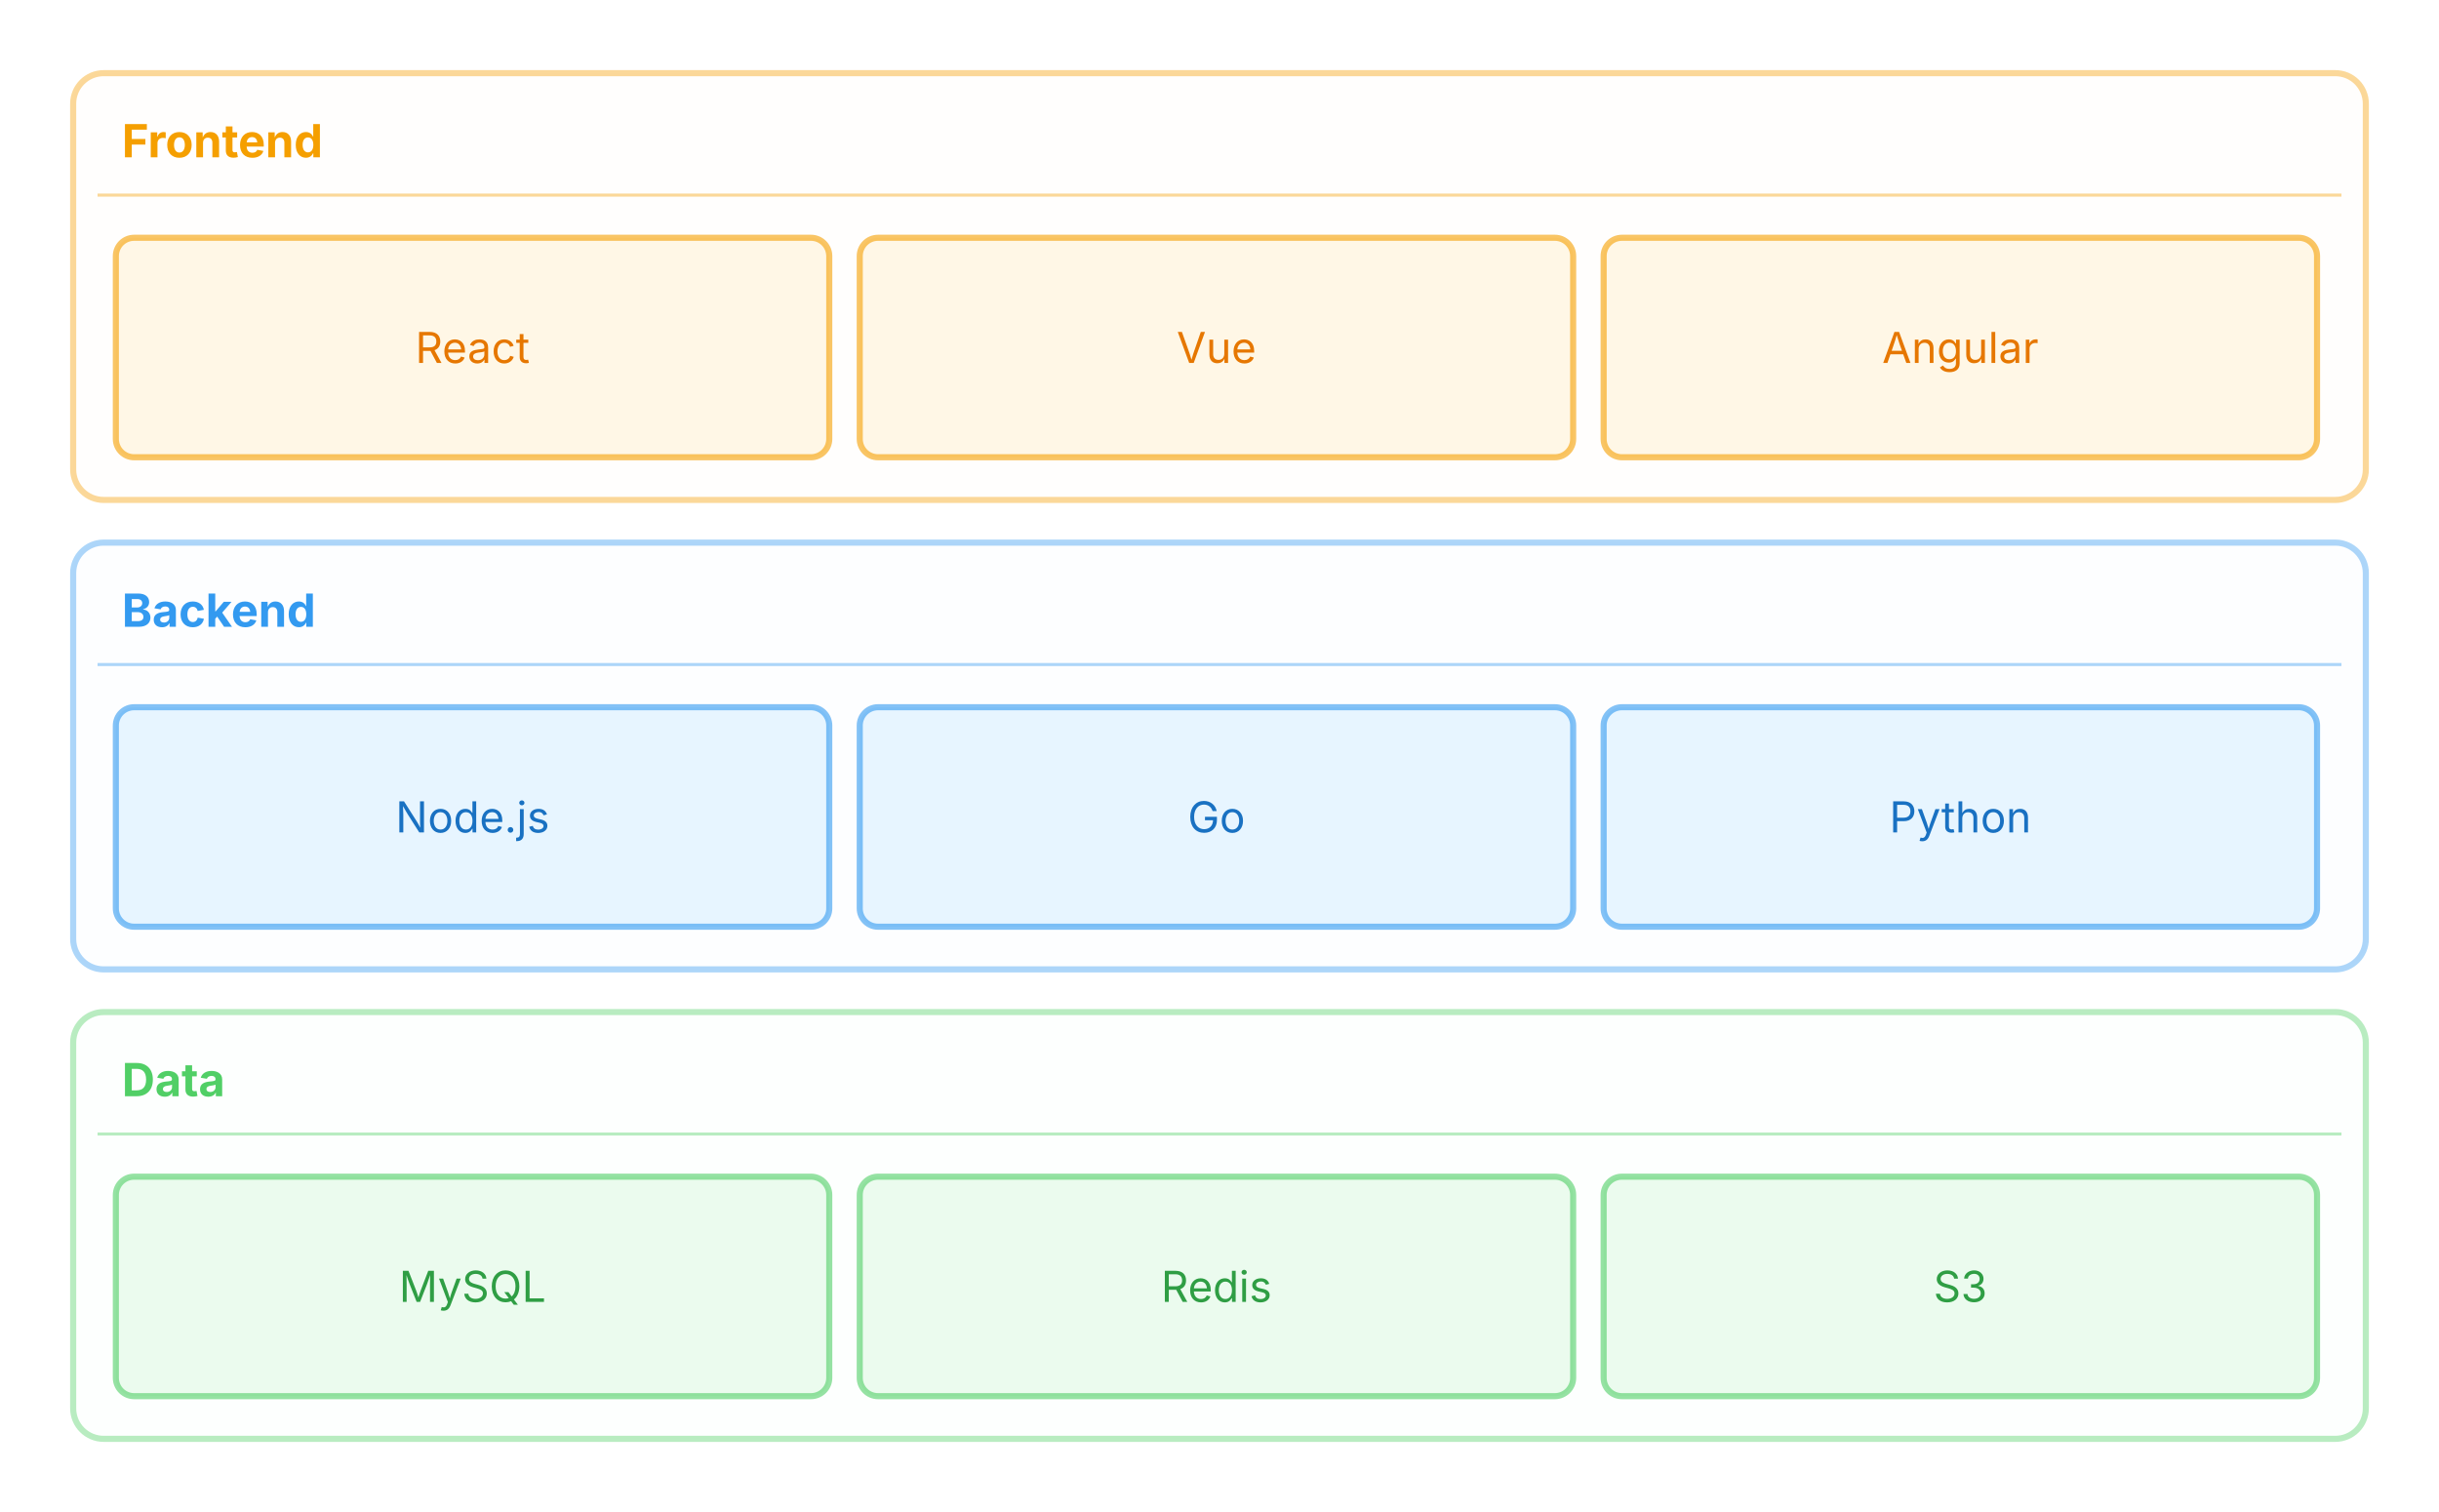
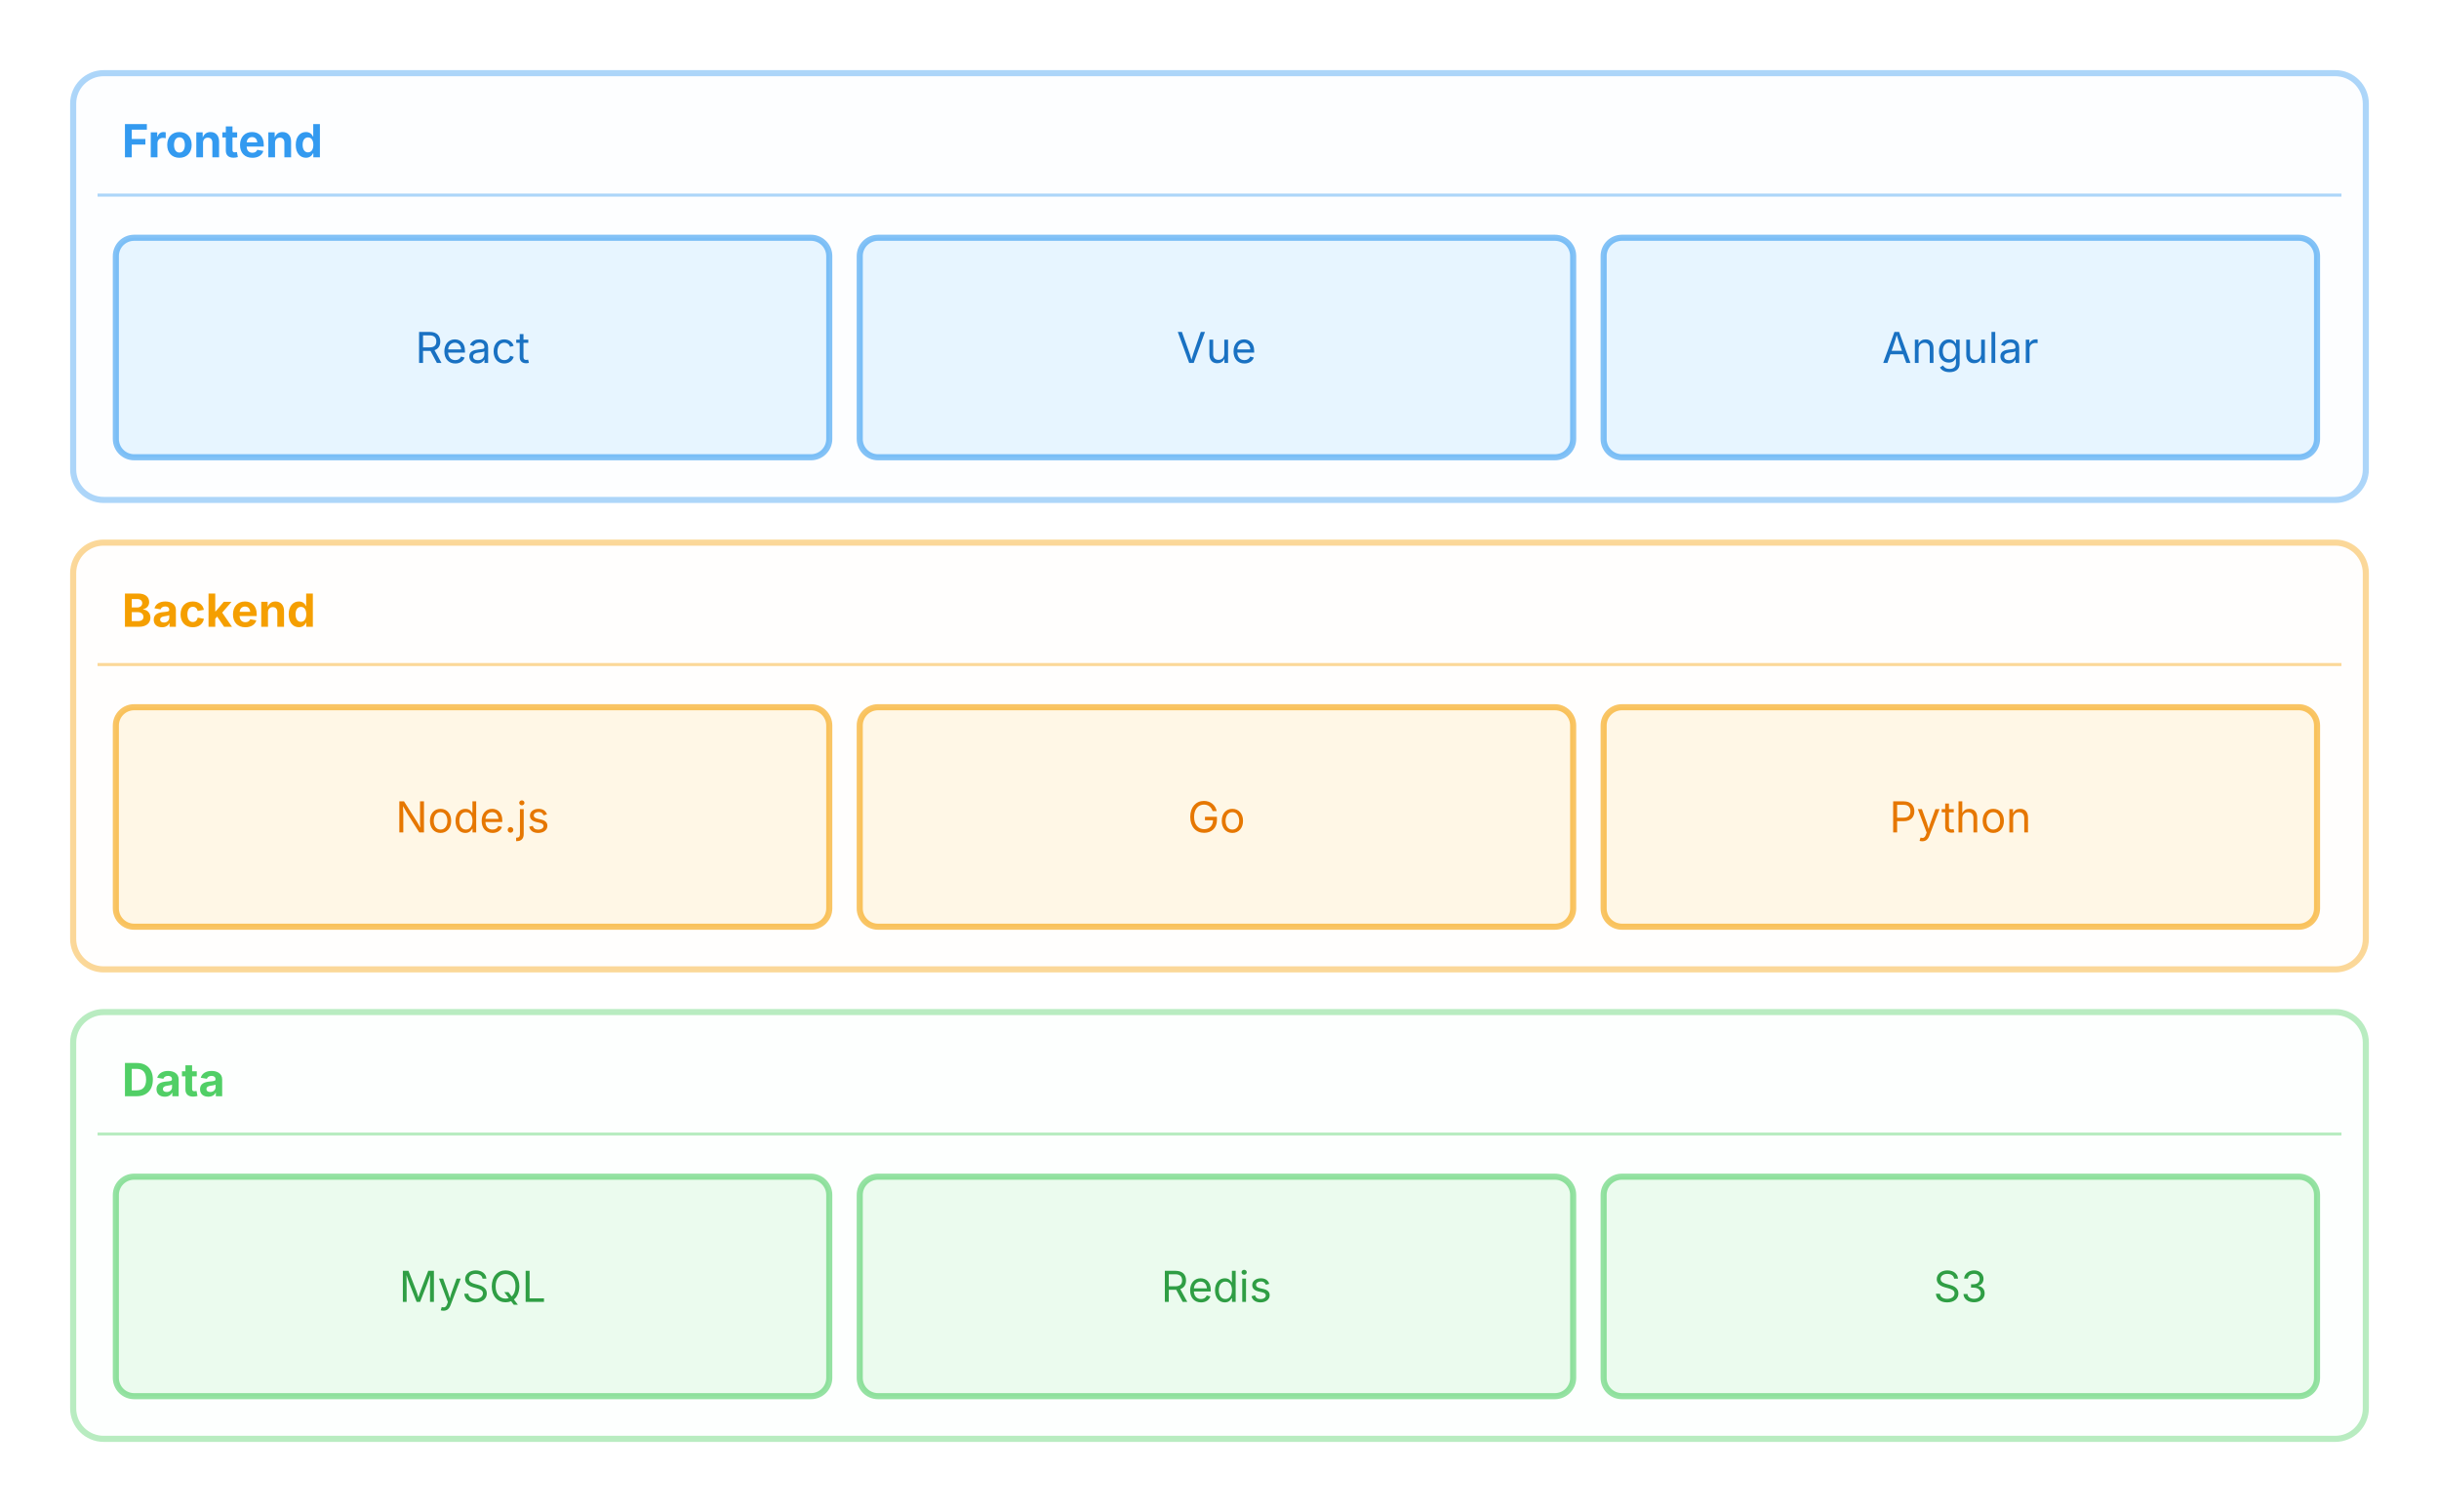
<svg xmlns="http://www.w3.org/2000/svg" width="800" height="496" viewBox="0 0 800 496">
  <g class="arch-diagram">
-     <rect x="24" y="24" width="752" height="140" rx="10" fill="#fff7e6" fill-opacity="0.08" stroke="#f59f00" stroke-opacity="0.4" stroke-width="2" />
-     <text x="40" y="46" dominant-baseline="middle" font-family="Inter, system-ui, -apple-system, sans-serif" font-size="15" fill="#f59f00" font-weight="700">Frontend</text>
-     <line x1="32" y1="64" x2="768" y2="64" stroke="#f59f00" stroke-width="1" opacity="0.4" />
-     <rect x="38" y="78" width="234" height="72" rx="6" fill="#fff7e6" stroke="#f59f00" stroke-opacity="0.6" stroke-width="2" />
-     <text x="155" y="114" text-anchor="middle" dominant-baseline="middle" font-family="Inter, system-ui, -apple-system, sans-serif" font-size="14" fill="#e67700">React</text>
-     <rect x="282" y="78" width="234" height="72" rx="6" fill="#fff7e6" stroke="#f59f00" stroke-opacity="0.6" stroke-width="2" />
-     <text x="399" y="114" text-anchor="middle" dominant-baseline="middle" font-family="Inter, system-ui, -apple-system, sans-serif" font-size="14" fill="#e67700">Vue</text>
-     <rect x="526" y="78" width="234" height="72" rx="6" fill="#fff7e6" stroke="#f59f00" stroke-opacity="0.6" stroke-width="2" />
-     <text x="643" y="114" text-anchor="middle" dominant-baseline="middle" font-family="Inter, system-ui, -apple-system, sans-serif" font-size="14" fill="#e67700">Angular</text>
-     <rect x="24" y="178" width="752" height="140" rx="10" fill="#e7f5ff" fill-opacity="0.08" stroke="#339af0" stroke-opacity="0.4" stroke-width="2" />
-     <text x="40" y="200" dominant-baseline="middle" font-family="Inter, system-ui, -apple-system, sans-serif" font-size="15" fill="#339af0" font-weight="700">Backend</text>
-     <line x1="32" y1="218" x2="768" y2="218" stroke="#339af0" stroke-width="1" opacity="0.4" />
-     <rect x="38" y="232" width="234" height="72" rx="6" fill="#e7f5ff" stroke="#339af0" stroke-opacity="0.6" stroke-width="2" />
-     <text x="155" y="268" text-anchor="middle" dominant-baseline="middle" font-family="Inter, system-ui, -apple-system, sans-serif" font-size="14" fill="#1971c2">Node.js</text>
-     <rect x="282" y="232" width="234" height="72" rx="6" fill="#e7f5ff" stroke="#339af0" stroke-opacity="0.6" stroke-width="2" />
-     <text x="399" y="268" text-anchor="middle" dominant-baseline="middle" font-family="Inter, system-ui, -apple-system, sans-serif" font-size="14" fill="#1971c2">Go</text>
-     <rect x="526" y="232" width="234" height="72" rx="6" fill="#e7f5ff" stroke="#339af0" stroke-opacity="0.6" stroke-width="2" />
-     <text x="643" y="268" text-anchor="middle" dominant-baseline="middle" font-family="Inter, system-ui, -apple-system, sans-serif" font-size="14" fill="#1971c2">Python</text>
+     <rect x="24" y="24" width="752" height="140" rx="10" fill="#e7f5ff" fill-opacity="0.08" stroke="#339af0" stroke-opacity="0.4" stroke-width="2" />
+     <text x="40" y="46" dominant-baseline="middle" font-family="Inter, system-ui, -apple-system, sans-serif" font-size="15" fill="#339af0" font-weight="700">Frontend</text>
+     <line x1="32" y1="64" x2="768" y2="64" stroke="#339af0" stroke-width="1" opacity="0.4" />
+     <rect x="38" y="78" width="234" height="72" rx="6" fill="#e7f5ff" stroke="#339af0" stroke-opacity="0.6" stroke-width="2" />
+     <text x="155" y="114" text-anchor="middle" dominant-baseline="middle" font-family="Inter, system-ui, -apple-system, sans-serif" font-size="14" fill="#1971c2">React</text>
+     <rect x="282" y="78" width="234" height="72" rx="6" fill="#e7f5ff" stroke="#339af0" stroke-opacity="0.6" stroke-width="2" />
+     <text x="399" y="114" text-anchor="middle" dominant-baseline="middle" font-family="Inter, system-ui, -apple-system, sans-serif" font-size="14" fill="#1971c2">Vue</text>
+     <rect x="526" y="78" width="234" height="72" rx="6" fill="#e7f5ff" stroke="#339af0" stroke-opacity="0.6" stroke-width="2" />
+     <text x="643" y="114" text-anchor="middle" dominant-baseline="middle" font-family="Inter, system-ui, -apple-system, sans-serif" font-size="14" fill="#1971c2">Angular</text>
+     <rect x="24" y="178" width="752" height="140" rx="10" fill="#fff7e6" fill-opacity="0.08" stroke="#f59f00" stroke-opacity="0.4" stroke-width="2" />
+     <text x="40" y="200" dominant-baseline="middle" font-family="Inter, system-ui, -apple-system, sans-serif" font-size="15" fill="#f59f00" font-weight="700">Backend</text>
+     <line x1="32" y1="218" x2="768" y2="218" stroke="#f59f00" stroke-width="1" opacity="0.4" />
+     <rect x="38" y="232" width="234" height="72" rx="6" fill="#fff7e6" stroke="#f59f00" stroke-opacity="0.6" stroke-width="2" />
+     <text x="155" y="268" text-anchor="middle" dominant-baseline="middle" font-family="Inter, system-ui, -apple-system, sans-serif" font-size="14" fill="#e67700">Node.js</text>
+     <rect x="282" y="232" width="234" height="72" rx="6" fill="#fff7e6" stroke="#f59f00" stroke-opacity="0.6" stroke-width="2" />
+     <text x="399" y="268" text-anchor="middle" dominant-baseline="middle" font-family="Inter, system-ui, -apple-system, sans-serif" font-size="14" fill="#e67700">Go</text>
+     <rect x="526" y="232" width="234" height="72" rx="6" fill="#fff7e6" stroke="#f59f00" stroke-opacity="0.6" stroke-width="2" />
+     <text x="643" y="268" text-anchor="middle" dominant-baseline="middle" font-family="Inter, system-ui, -apple-system, sans-serif" font-size="14" fill="#e67700">Python</text>
    <rect x="24" y="332" width="752" height="140" rx="10" fill="#ebfbee" fill-opacity="0.08" stroke="#51cf66" stroke-opacity="0.4" stroke-width="2" />
    <text x="40" y="354" dominant-baseline="middle" font-family="Inter, system-ui, -apple-system, sans-serif" font-size="15" fill="#51cf66" font-weight="700">Data</text>
    <line x1="32" y1="372" x2="768" y2="372" stroke="#51cf66" stroke-width="1" opacity="0.4" />
    <rect x="38" y="386" width="234" height="72" rx="6" fill="#ebfbee" stroke="#51cf66" stroke-opacity="0.6" stroke-width="2" />
    <text x="155" y="422" text-anchor="middle" dominant-baseline="middle" font-family="Inter, system-ui, -apple-system, sans-serif" font-size="14" fill="#2f9e44">MySQL</text>
    <rect x="282" y="386" width="234" height="72" rx="6" fill="#ebfbee" stroke="#51cf66" stroke-opacity="0.6" stroke-width="2" />
    <text x="399" y="422" text-anchor="middle" dominant-baseline="middle" font-family="Inter, system-ui, -apple-system, sans-serif" font-size="14" fill="#2f9e44">Redis</text>
    <rect x="526" y="386" width="234" height="72" rx="6" fill="#ebfbee" stroke="#51cf66" stroke-opacity="0.6" stroke-width="2" />
    <text x="643" y="422" text-anchor="middle" dominant-baseline="middle" font-family="Inter, system-ui, -apple-system, sans-serif" font-size="14" fill="#2f9e44">S3</text>
  </g>
</svg>
